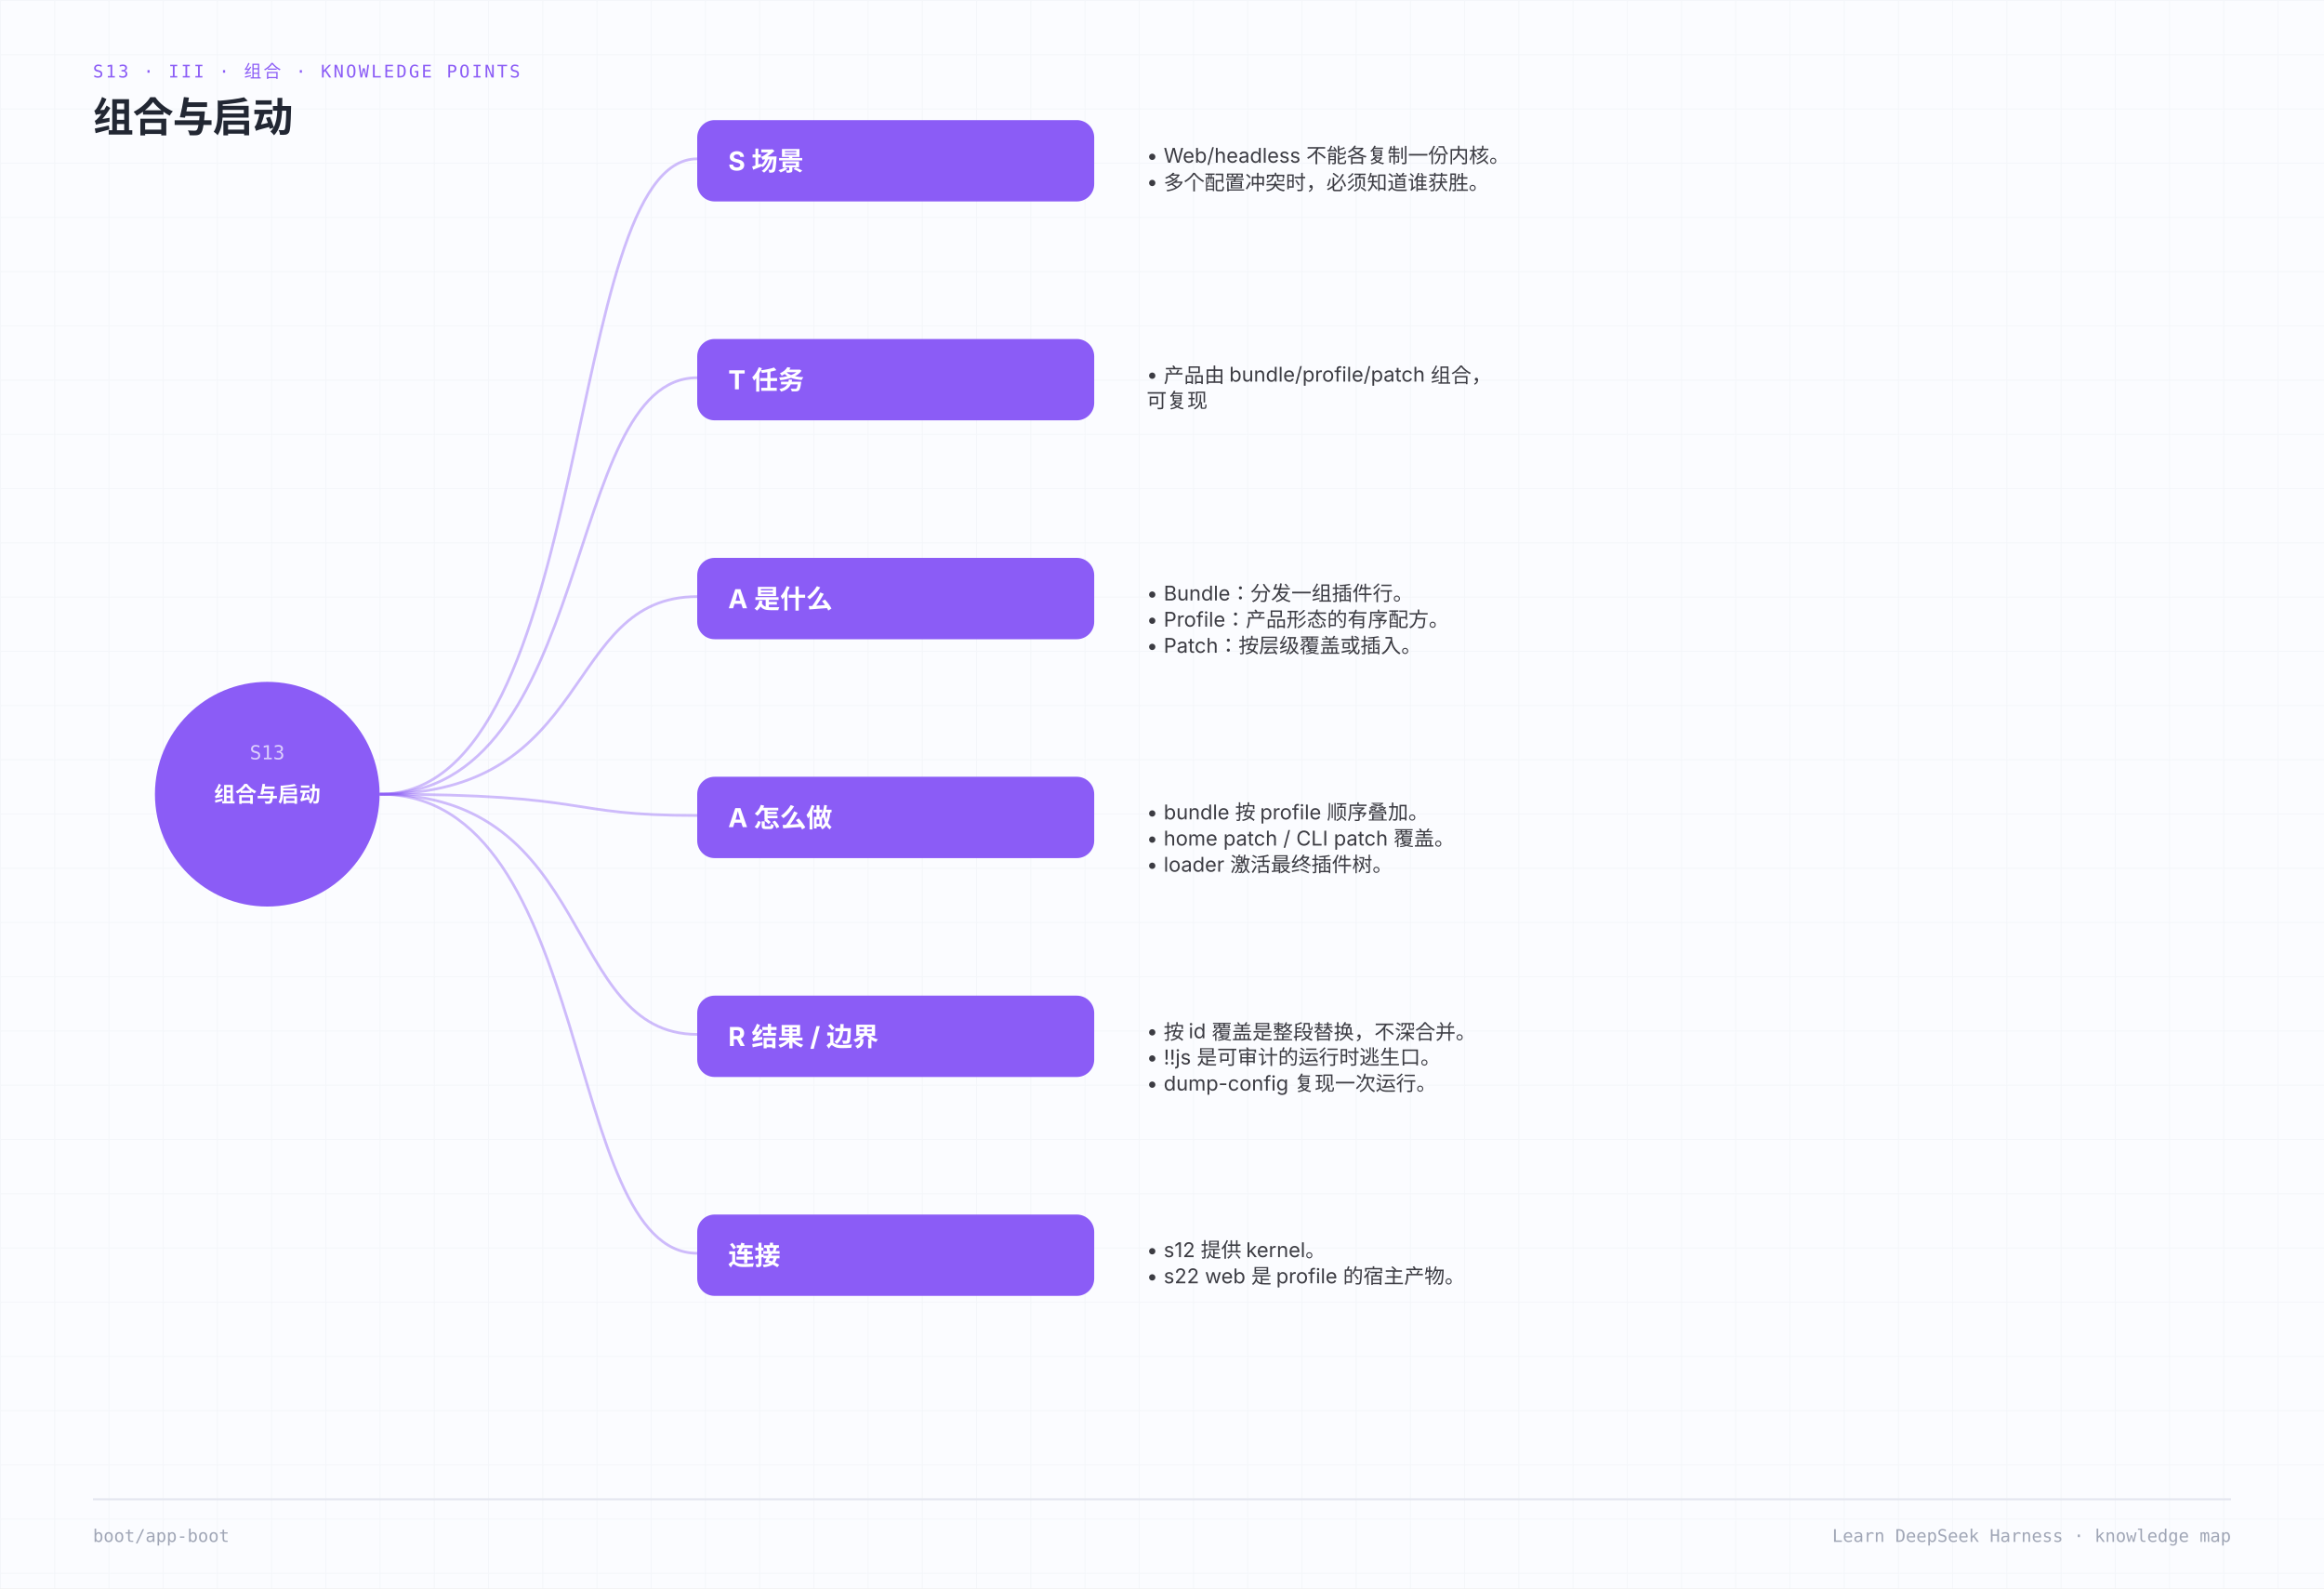
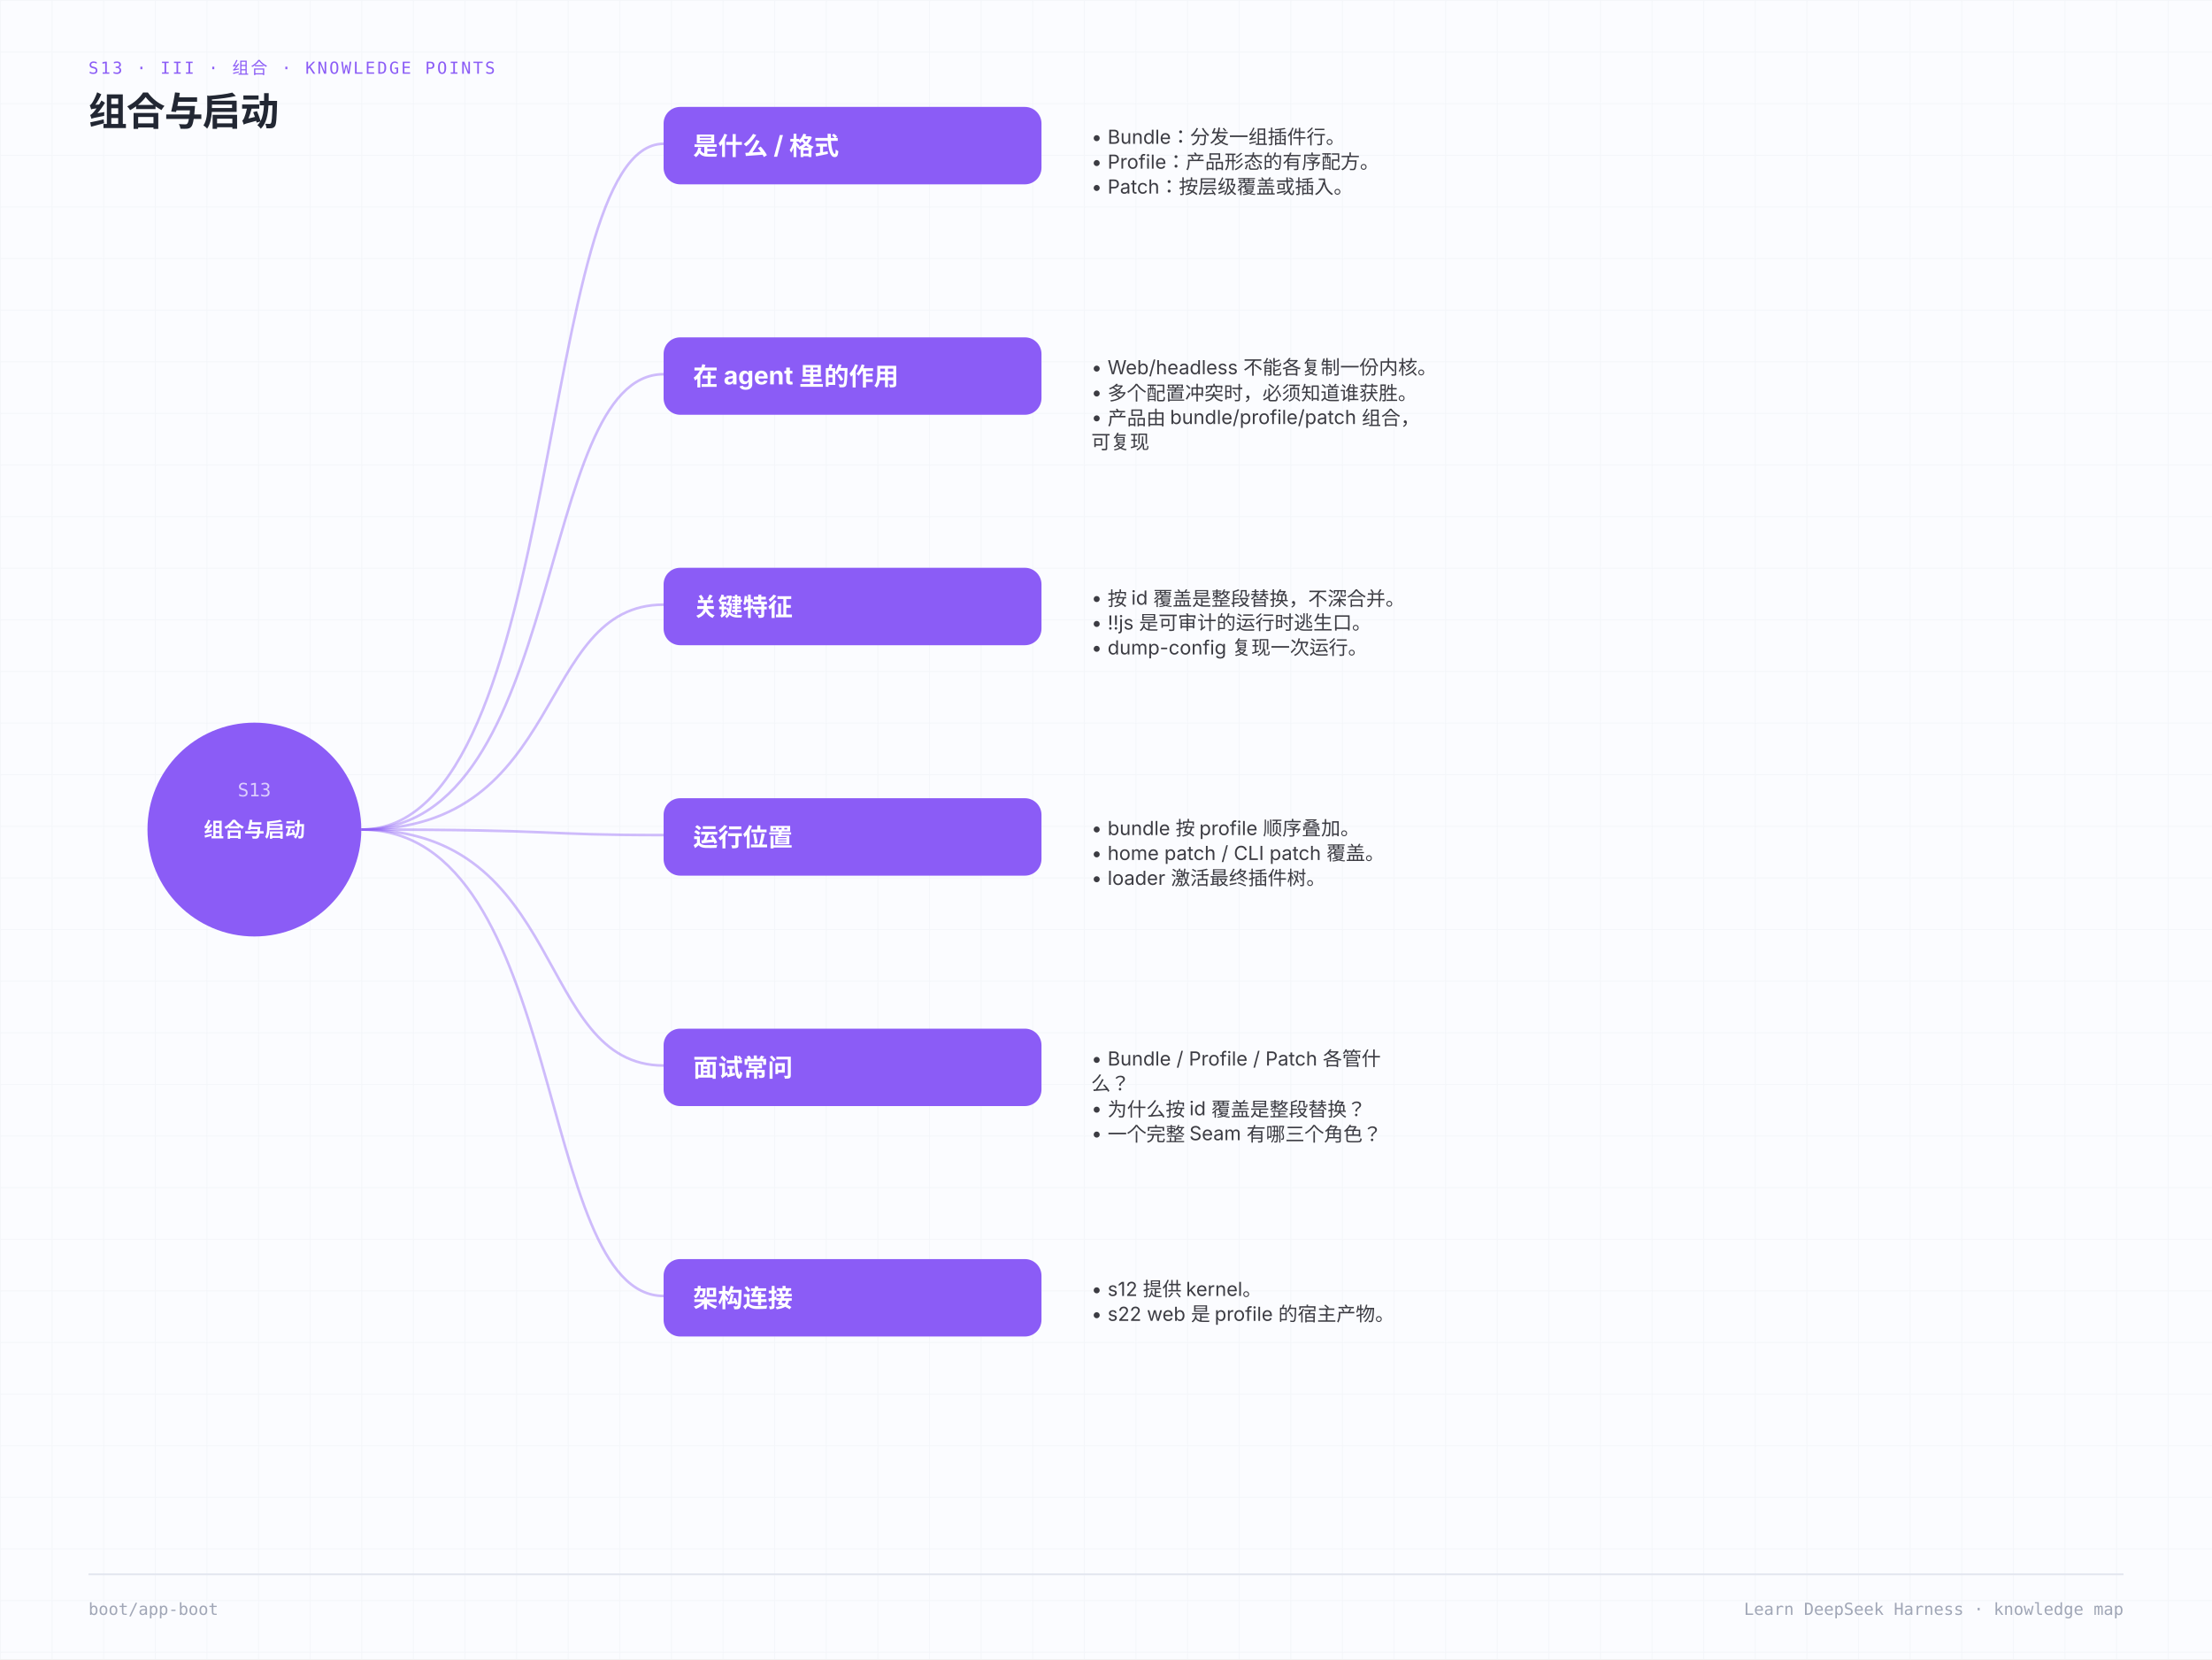
- <svg xmlns="http://www.w3.org/2000/svg" width="1200" height="820" viewBox="0 0 1200 820" role="img" aria-labelledby="title">
+ <svg xmlns="http://www.w3.org/2000/svg" width="1200" height="900" viewBox="0 0 1200 900" role="img" aria-labelledby="title">
  <defs>
    <pattern id="g" width="28" height="28" patternUnits="userSpaceOnUse">
      <path d="M28 0H0V28" fill="none" stroke="#303a63" stroke-opacity=".035" />
    </pattern>
  </defs>
-   <rect width="1200" height="820" fill="#fbfcff" />
-   <rect width="1200" height="820" fill="url(#g)" />
+   <rect width="1200" height="900" fill="#fbfcff" />
+   <rect width="1200" height="900" fill="url(#g)" />
  <text x="48" y="40" font-size="9" letter-spacing=".12em" fill="#8b5cf6" font-family="SFMono-Regular,Consolas,monospace">S13 · III · 组合 · KNOWLEDGE POINTS</text>
  <text x="48" y="68" font-size="21" font-weight="750" fill="#222733" letter-spacing="-.02em" font-family="-apple-system,BlinkMacSystemFont,'Segoe UI','Noto Sans SC',sans-serif">组合与启动</text>
-   <circle cx="138" cy="410" r="58" fill="#8b5cf6" />
-   <text x="138" y="392" text-anchor="middle" font-size="10" fill="rgba(255,255,255,.7)" font-family="SFMono-Regular,Consolas,monospace">S13</text>
-   <text x="138" y="414" font-size="11" font-weight="700" fill="#fff" text-anchor="middle" font-family="-apple-system,BlinkMacSystemFont,'Segoe UI','Noto Sans SC',sans-serif">组合与启动</text>
-   <path d="M196 410 C308 410 290 82 360 82" fill="none" stroke="#8b5cf6" stroke-opacity=".4" stroke-width="1.4" />
-   <rect x="360" y="62" width="205" height="42" rx="9" fill="#8b5cf6" />
-   <text x="376" y="88" font-size="13.5" font-weight="700" fill="#fff" font-family="-apple-system,BlinkMacSystemFont,'Segoe UI','Noto Sans SC',sans-serif">S 场景</text>
-   <text x="592" y="84" font-size="10.5" font-weight="400" fill="#3c3c43" text-anchor="start" font-family="-apple-system,BlinkMacSystemFont,'Segoe UI','Noto Sans SC',sans-serif">• Web/headless 不能各复制一份内核。</text>
-   <text x="592" y="97.5" font-size="10.5" font-weight="400" fill="#3c3c43" text-anchor="start" font-family="-apple-system,BlinkMacSystemFont,'Segoe UI','Noto Sans SC',sans-serif">• 多个配置冲突时，必须知道谁获胜。</text>
-   <path d="M196 410 C308 410 290 195 360 195" fill="none" stroke="#8b5cf6" stroke-opacity=".4" stroke-width="1.4" />
-   <rect x="360" y="175" width="205" height="42" rx="9" fill="#8b5cf6" />
-   <text x="376" y="201" font-size="13.5" font-weight="700" fill="#fff" font-family="-apple-system,BlinkMacSystemFont,'Segoe UI','Noto Sans SC',sans-serif">T 任务</text>
-   <text x="592" y="197" font-size="10.5" font-weight="400" fill="#3c3c43" text-anchor="start" font-family="-apple-system,BlinkMacSystemFont,'Segoe UI','Noto Sans SC',sans-serif">• 产品由 bundle/profile/patch 组合，</text>
-   <text x="592" y="210.5" font-size="10.5" font-weight="400" fill="#3c3c43" text-anchor="start" font-family="-apple-system,BlinkMacSystemFont,'Segoe UI','Noto Sans SC',sans-serif">  可复现</text>
-   <path d="M196 410 C308 410 290 308 360 308" fill="none" stroke="#8b5cf6" stroke-opacity=".4" stroke-width="1.4" />
-   <rect x="360" y="288" width="205" height="42" rx="9" fill="#8b5cf6" />
-   <text x="376" y="314" font-size="13.5" font-weight="700" fill="#fff" font-family="-apple-system,BlinkMacSystemFont,'Segoe UI','Noto Sans SC',sans-serif">A 是什么</text>
-   <text x="592" y="310" font-size="10.5" font-weight="400" fill="#3c3c43" text-anchor="start" font-family="-apple-system,BlinkMacSystemFont,'Segoe UI','Noto Sans SC',sans-serif">• Bundle：分发一组插件行。</text>
-   <text x="592" y="323.5" font-size="10.5" font-weight="400" fill="#3c3c43" text-anchor="start" font-family="-apple-system,BlinkMacSystemFont,'Segoe UI','Noto Sans SC',sans-serif">• Profile：产品形态的有序配方。</text>
-   <text x="592" y="337" font-size="10.5" font-weight="400" fill="#3c3c43" text-anchor="start" font-family="-apple-system,BlinkMacSystemFont,'Segoe UI','Noto Sans SC',sans-serif">• Patch：按层级覆盖或插入。</text>
-   <path d="M196 410 C308 410 290 421 360 421" fill="none" stroke="#8b5cf6" stroke-opacity=".4" stroke-width="1.4" />
-   <rect x="360" y="401" width="205" height="42" rx="9" fill="#8b5cf6" />
-   <text x="376" y="427" font-size="13.5" font-weight="700" fill="#fff" font-family="-apple-system,BlinkMacSystemFont,'Segoe UI','Noto Sans SC',sans-serif">A 怎么做</text>
-   <text x="592" y="423" font-size="10.5" font-weight="400" fill="#3c3c43" text-anchor="start" font-family="-apple-system,BlinkMacSystemFont,'Segoe UI','Noto Sans SC',sans-serif">• bundle 按 profile 顺序叠加。</text>
-   <text x="592" y="436.5" font-size="10.5" font-weight="400" fill="#3c3c43" text-anchor="start" font-family="-apple-system,BlinkMacSystemFont,'Segoe UI','Noto Sans SC',sans-serif">• home patch / CLI patch 覆盖。</text>
-   <text x="592" y="450" font-size="10.5" font-weight="400" fill="#3c3c43" text-anchor="start" font-family="-apple-system,BlinkMacSystemFont,'Segoe UI','Noto Sans SC',sans-serif">• loader 激活最终插件树。</text>
-   <path d="M196 410 C308 410 290 534 360 534" fill="none" stroke="#8b5cf6" stroke-opacity=".4" stroke-width="1.4" />
-   <rect x="360" y="514" width="205" height="42" rx="9" fill="#8b5cf6" />
-   <text x="376" y="540" font-size="13.5" font-weight="700" fill="#fff" font-family="-apple-system,BlinkMacSystemFont,'Segoe UI','Noto Sans SC',sans-serif">R 结果 / 边界</text>
-   <text x="592" y="536" font-size="10.5" font-weight="400" fill="#3c3c43" text-anchor="start" font-family="-apple-system,BlinkMacSystemFont,'Segoe UI','Noto Sans SC',sans-serif">• 按 id 覆盖是整段替换，不深合并。</text>
-   <text x="592" y="549.5" font-size="10.5" font-weight="400" fill="#3c3c43" text-anchor="start" font-family="-apple-system,BlinkMacSystemFont,'Segoe UI','Noto Sans SC',sans-serif">• !!js 是可审计的运行时逃生口。</text>
-   <text x="592" y="563" font-size="10.5" font-weight="400" fill="#3c3c43" text-anchor="start" font-family="-apple-system,BlinkMacSystemFont,'Segoe UI','Noto Sans SC',sans-serif">• dump-config 复现一次运行。</text>
-   <path d="M196 410 C308 410 290 647 360 647" fill="none" stroke="#8b5cf6" stroke-opacity=".4" stroke-width="1.4" />
-   <rect x="360" y="627" width="205" height="42" rx="9" fill="#8b5cf6" />
-   <text x="376" y="653" font-size="13.5" font-weight="700" fill="#fff" font-family="-apple-system,BlinkMacSystemFont,'Segoe UI','Noto Sans SC',sans-serif">连接</text>
-   <text x="592" y="649" font-size="10.5" font-weight="400" fill="#3c3c43" text-anchor="start" font-family="-apple-system,BlinkMacSystemFont,'Segoe UI','Noto Sans SC',sans-serif">• s12 提供 kernel。</text>
-   <text x="592" y="662.5" font-size="10.5" font-weight="400" fill="#3c3c43" text-anchor="start" font-family="-apple-system,BlinkMacSystemFont,'Segoe UI','Noto Sans SC',sans-serif">• s22 web 是 profile 的宿主产物。</text>
-   <line x1="48" y1="774" x2="1152" y2="774" stroke="#e3e6ef" />
-   <text x="48" y="796" font-size="9" fill="#a0a6b6" font-family="SFMono-Regular,Consolas,monospace">boot/app-boot</text>
-   <text x="1152" y="796" text-anchor="end" font-size="9" fill="#a0a6b6" font-family="SFMono-Regular,Consolas,monospace">Learn DeepSeek Harness · knowledge map</text>
+   <circle cx="138" cy="450" r="58" fill="#8b5cf6" />
+   <text x="138" y="432" text-anchor="middle" font-size="10" fill="rgba(255,255,255,.7)" font-family="SFMono-Regular,Consolas,monospace">S13</text>
+   <text x="138" y="454" font-size="11" font-weight="700" fill="#fff" text-anchor="middle" font-family="-apple-system,BlinkMacSystemFont,'Segoe UI','Noto Sans SC',sans-serif">组合与启动</text>
+   <path d="M196 450 C308 450 290 78 360 78" fill="none" stroke="#8b5cf6" stroke-opacity=".4" stroke-width="1.4" />
+   <rect x="360" y="58" width="205" height="42" rx="9" fill="#8b5cf6" />
+   <text x="376" y="84" font-size="13.5" font-weight="700" fill="#fff" font-family="-apple-system,BlinkMacSystemFont,'Segoe UI','Noto Sans SC',sans-serif">是什么 / 格式</text>
+   <text x="592" y="78" font-size="10.5" font-weight="400" fill="#3c3c43" text-anchor="start" font-family="-apple-system,BlinkMacSystemFont,'Segoe UI','Noto Sans SC',sans-serif">• Bundle：分发一组插件行。</text>
+   <text x="592" y="91.5" font-size="10.5" font-weight="400" fill="#3c3c43" text-anchor="start" font-family="-apple-system,BlinkMacSystemFont,'Segoe UI','Noto Sans SC',sans-serif">• Profile：产品形态的有序配方。</text>
+   <text x="592" y="105" font-size="10.5" font-weight="400" fill="#3c3c43" text-anchor="start" font-family="-apple-system,BlinkMacSystemFont,'Segoe UI','Noto Sans SC',sans-serif">• Patch：按层级覆盖或插入。</text>
+   <path d="M196 450 C308 450 290 203 360 203" fill="none" stroke="#8b5cf6" stroke-opacity=".4" stroke-width="1.4" />
+   <rect x="360" y="183" width="205" height="42" rx="9" fill="#8b5cf6" />
+   <text x="376" y="209" font-size="13.5" font-weight="700" fill="#fff" font-family="-apple-system,BlinkMacSystemFont,'Segoe UI','Noto Sans SC',sans-serif">在 agent 里的作用</text>
+   <text x="592" y="203" font-size="10.5" font-weight="400" fill="#3c3c43" text-anchor="start" font-family="-apple-system,BlinkMacSystemFont,'Segoe UI','Noto Sans SC',sans-serif">• Web/headless 不能各复制一份内核。</text>
+   <text x="592" y="216.5" font-size="10.5" font-weight="400" fill="#3c3c43" text-anchor="start" font-family="-apple-system,BlinkMacSystemFont,'Segoe UI','Noto Sans SC',sans-serif">• 多个配置冲突时，必须知道谁获胜。</text>
+   <text x="592" y="230" font-size="10.5" font-weight="400" fill="#3c3c43" text-anchor="start" font-family="-apple-system,BlinkMacSystemFont,'Segoe UI','Noto Sans SC',sans-serif">• 产品由 bundle/profile/patch 组合，</text>
+   <text x="592" y="243.5" font-size="10.5" font-weight="400" fill="#3c3c43" text-anchor="start" font-family="-apple-system,BlinkMacSystemFont,'Segoe UI','Noto Sans SC',sans-serif">  可复现</text>
+   <path d="M196 450 C308 450 290 328 360 328" fill="none" stroke="#8b5cf6" stroke-opacity=".4" stroke-width="1.4" />
+   <rect x="360" y="308" width="205" height="42" rx="9" fill="#8b5cf6" />
+   <text x="376" y="334" font-size="13.5" font-weight="700" fill="#fff" font-family="-apple-system,BlinkMacSystemFont,'Segoe UI','Noto Sans SC',sans-serif">关键特征</text>
+   <text x="592" y="328" font-size="10.5" font-weight="400" fill="#3c3c43" text-anchor="start" font-family="-apple-system,BlinkMacSystemFont,'Segoe UI','Noto Sans SC',sans-serif">• 按 id 覆盖是整段替换，不深合并。</text>
+   <text x="592" y="341.5" font-size="10.5" font-weight="400" fill="#3c3c43" text-anchor="start" font-family="-apple-system,BlinkMacSystemFont,'Segoe UI','Noto Sans SC',sans-serif">• !!js 是可审计的运行时逃生口。</text>
+   <text x="592" y="355" font-size="10.5" font-weight="400" fill="#3c3c43" text-anchor="start" font-family="-apple-system,BlinkMacSystemFont,'Segoe UI','Noto Sans SC',sans-serif">• dump-config 复现一次运行。</text>
+   <path d="M196 450 C308 450 290 453 360 453" fill="none" stroke="#8b5cf6" stroke-opacity=".4" stroke-width="1.4" />
+   <rect x="360" y="433" width="205" height="42" rx="9" fill="#8b5cf6" />
+   <text x="376" y="459" font-size="13.5" font-weight="700" fill="#fff" font-family="-apple-system,BlinkMacSystemFont,'Segoe UI','Noto Sans SC',sans-serif">运行位置</text>
+   <text x="592" y="453" font-size="10.5" font-weight="400" fill="#3c3c43" text-anchor="start" font-family="-apple-system,BlinkMacSystemFont,'Segoe UI','Noto Sans SC',sans-serif">• bundle 按 profile 顺序叠加。</text>
+   <text x="592" y="466.5" font-size="10.5" font-weight="400" fill="#3c3c43" text-anchor="start" font-family="-apple-system,BlinkMacSystemFont,'Segoe UI','Noto Sans SC',sans-serif">• home patch / CLI patch 覆盖。</text>
+   <text x="592" y="480" font-size="10.5" font-weight="400" fill="#3c3c43" text-anchor="start" font-family="-apple-system,BlinkMacSystemFont,'Segoe UI','Noto Sans SC',sans-serif">• loader 激活最终插件树。</text>
+   <path d="M196 450 C308 450 290 578 360 578" fill="none" stroke="#8b5cf6" stroke-opacity=".4" stroke-width="1.4" />
+   <rect x="360" y="558" width="205" height="42" rx="9" fill="#8b5cf6" />
+   <text x="376" y="584" font-size="13.5" font-weight="700" fill="#fff" font-family="-apple-system,BlinkMacSystemFont,'Segoe UI','Noto Sans SC',sans-serif">面试常问</text>
+   <text x="592" y="578" font-size="10.5" font-weight="400" fill="#3c3c43" text-anchor="start" font-family="-apple-system,BlinkMacSystemFont,'Segoe UI','Noto Sans SC',sans-serif">• Bundle / Profile / Patch 各管什</text>
+   <text x="592" y="591.5" font-size="10.5" font-weight="400" fill="#3c3c43" text-anchor="start" font-family="-apple-system,BlinkMacSystemFont,'Segoe UI','Noto Sans SC',sans-serif">  么？</text>
+   <text x="592" y="605" font-size="10.5" font-weight="400" fill="#3c3c43" text-anchor="start" font-family="-apple-system,BlinkMacSystemFont,'Segoe UI','Noto Sans SC',sans-serif">• 为什么按 id 覆盖是整段替换？</text>
+   <text x="592" y="618.5" font-size="10.5" font-weight="400" fill="#3c3c43" text-anchor="start" font-family="-apple-system,BlinkMacSystemFont,'Segoe UI','Noto Sans SC',sans-serif">• 一个完整 Seam 有哪三个角色？</text>
+   <path d="M196 450 C308 450 290 703 360 703" fill="none" stroke="#8b5cf6" stroke-opacity=".4" stroke-width="1.4" />
+   <rect x="360" y="683" width="205" height="42" rx="9" fill="#8b5cf6" />
+   <text x="376" y="709" font-size="13.5" font-weight="700" fill="#fff" font-family="-apple-system,BlinkMacSystemFont,'Segoe UI','Noto Sans SC',sans-serif">架构连接</text>
+   <text x="592" y="703" font-size="10.5" font-weight="400" fill="#3c3c43" text-anchor="start" font-family="-apple-system,BlinkMacSystemFont,'Segoe UI','Noto Sans SC',sans-serif">• s12 提供 kernel。</text>
+   <text x="592" y="716.5" font-size="10.5" font-weight="400" fill="#3c3c43" text-anchor="start" font-family="-apple-system,BlinkMacSystemFont,'Segoe UI','Noto Sans SC',sans-serif">• s22 web 是 profile 的宿主产物。</text>
+   <line x1="48" y1="854" x2="1152" y2="854" stroke="#e3e6ef" />
+   <text x="48" y="876" font-size="9" fill="#a0a6b6" font-family="SFMono-Regular,Consolas,monospace">boot/app-boot</text>
+   <text x="1152" y="876" text-anchor="end" font-size="9" fill="#a0a6b6" font-family="SFMono-Regular,Consolas,monospace">Learn DeepSeek Harness · knowledge map</text>
</svg>
